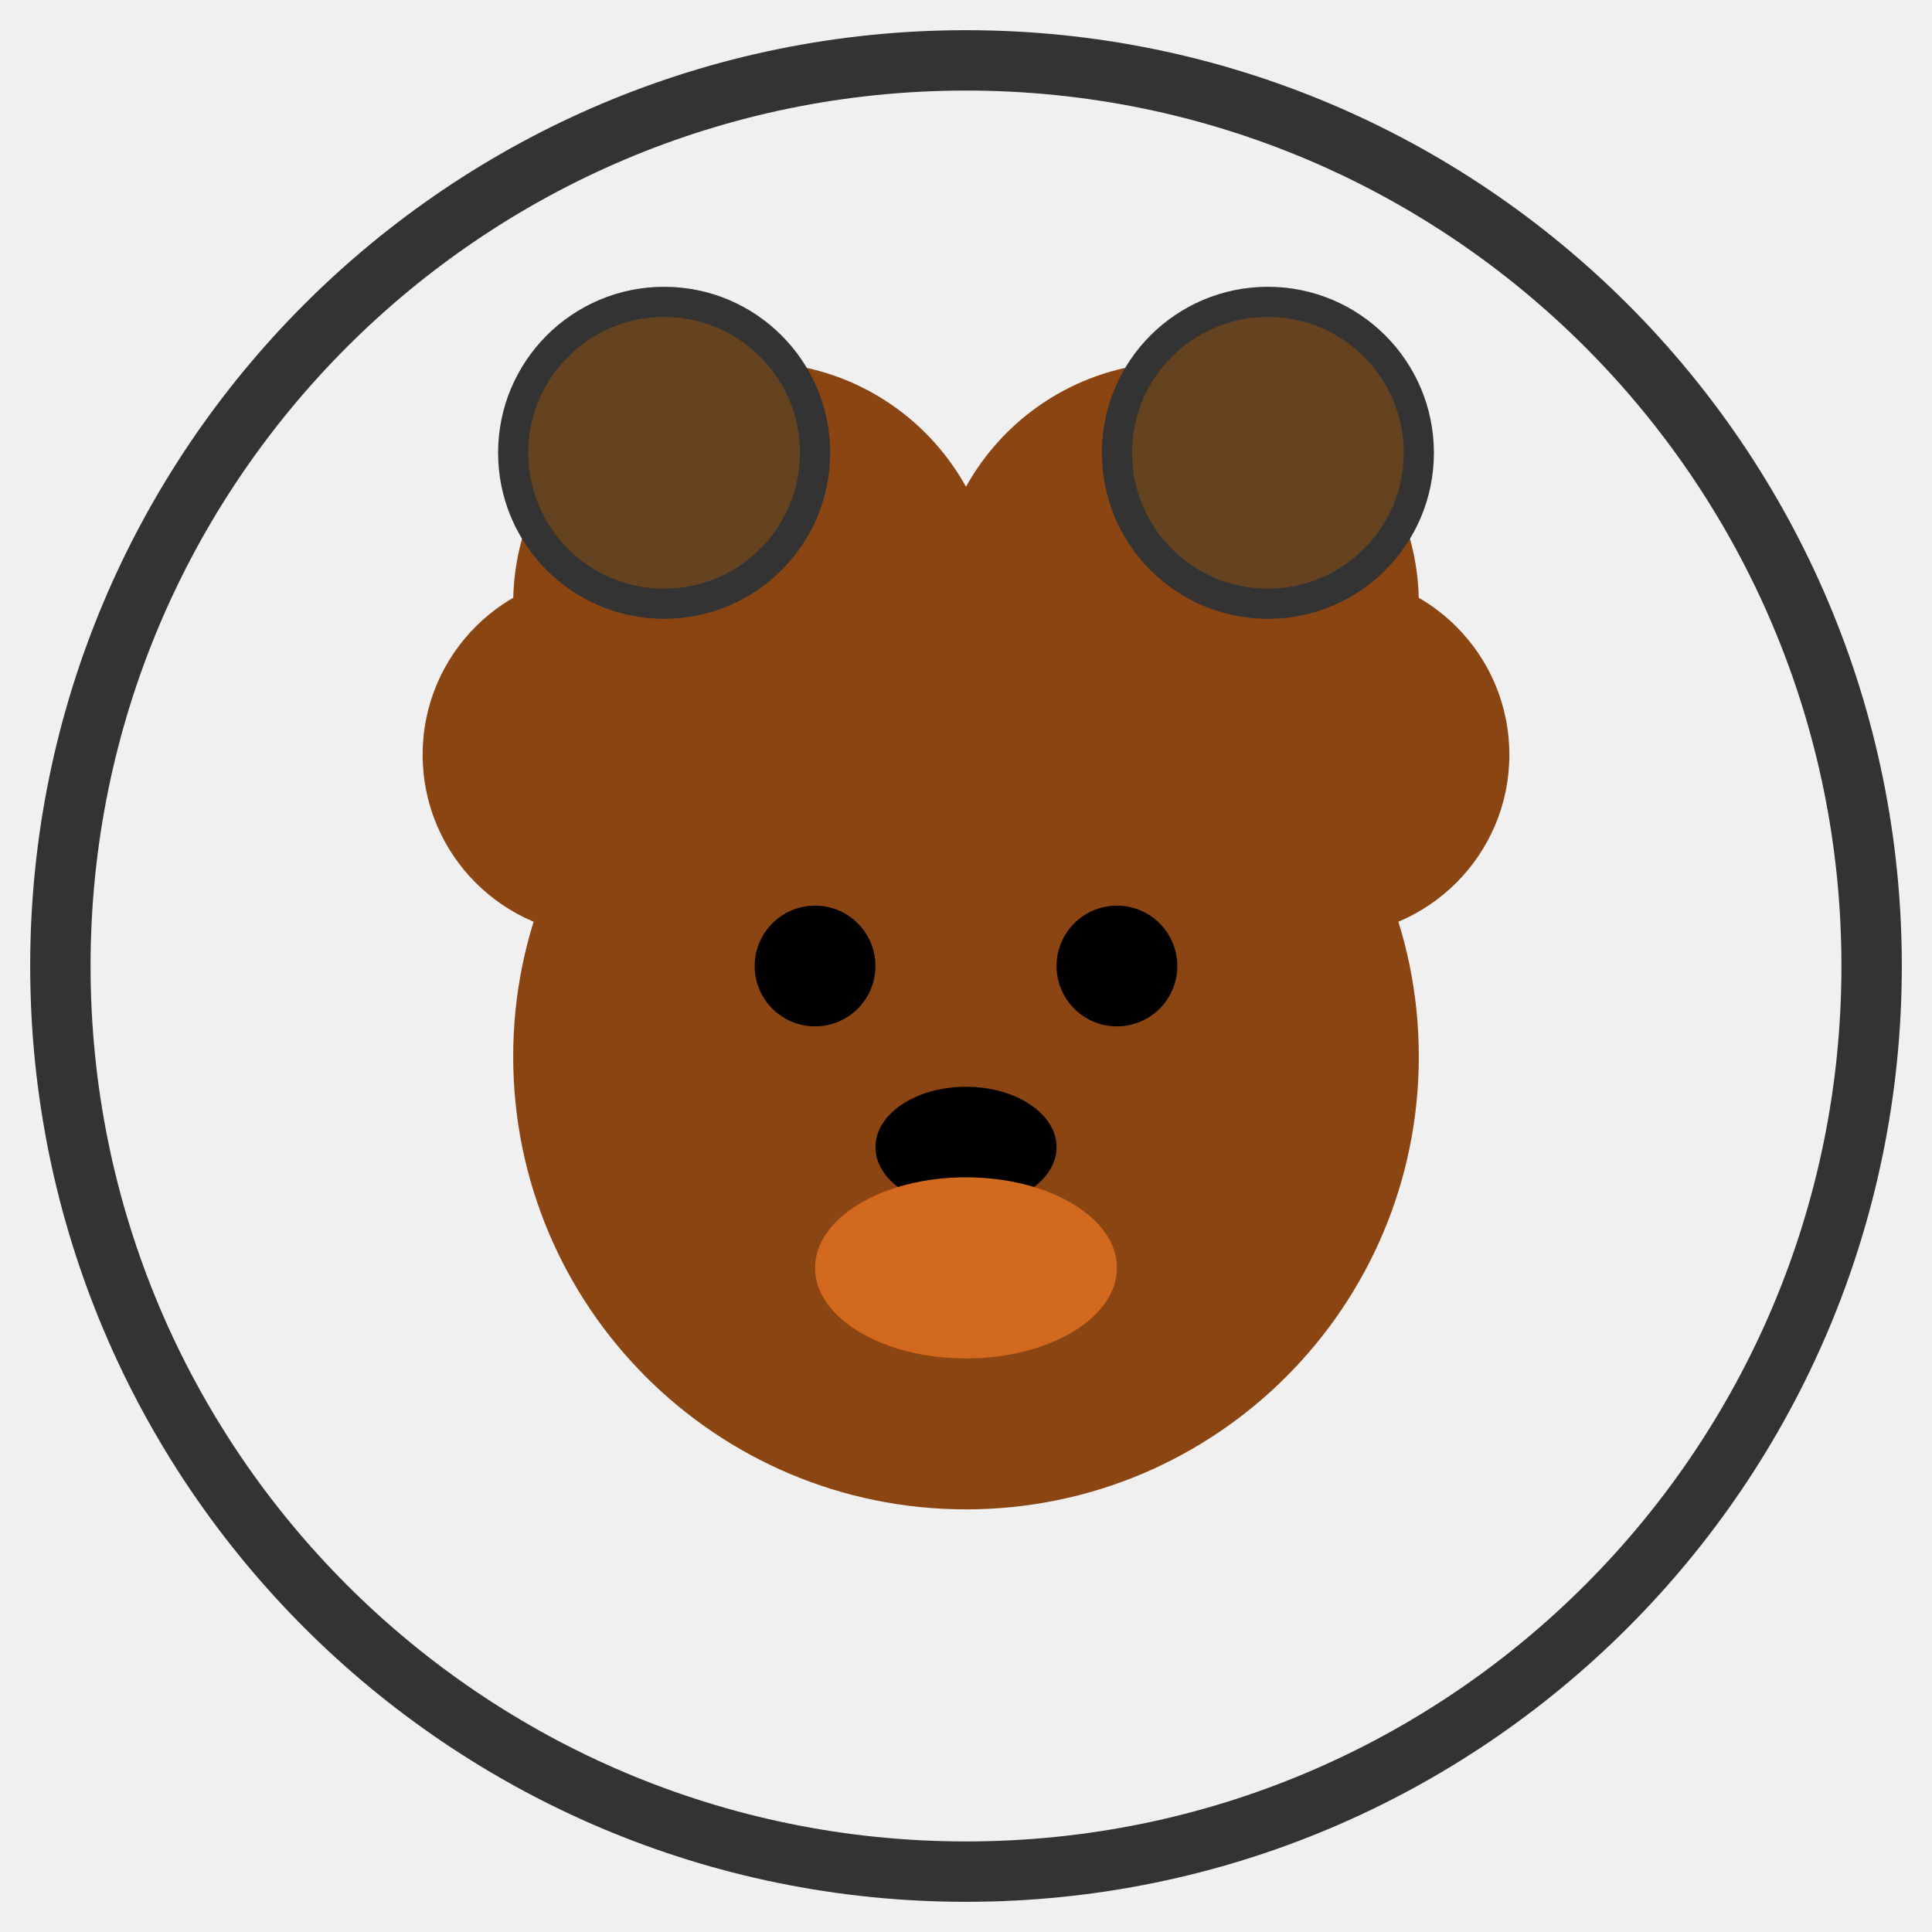
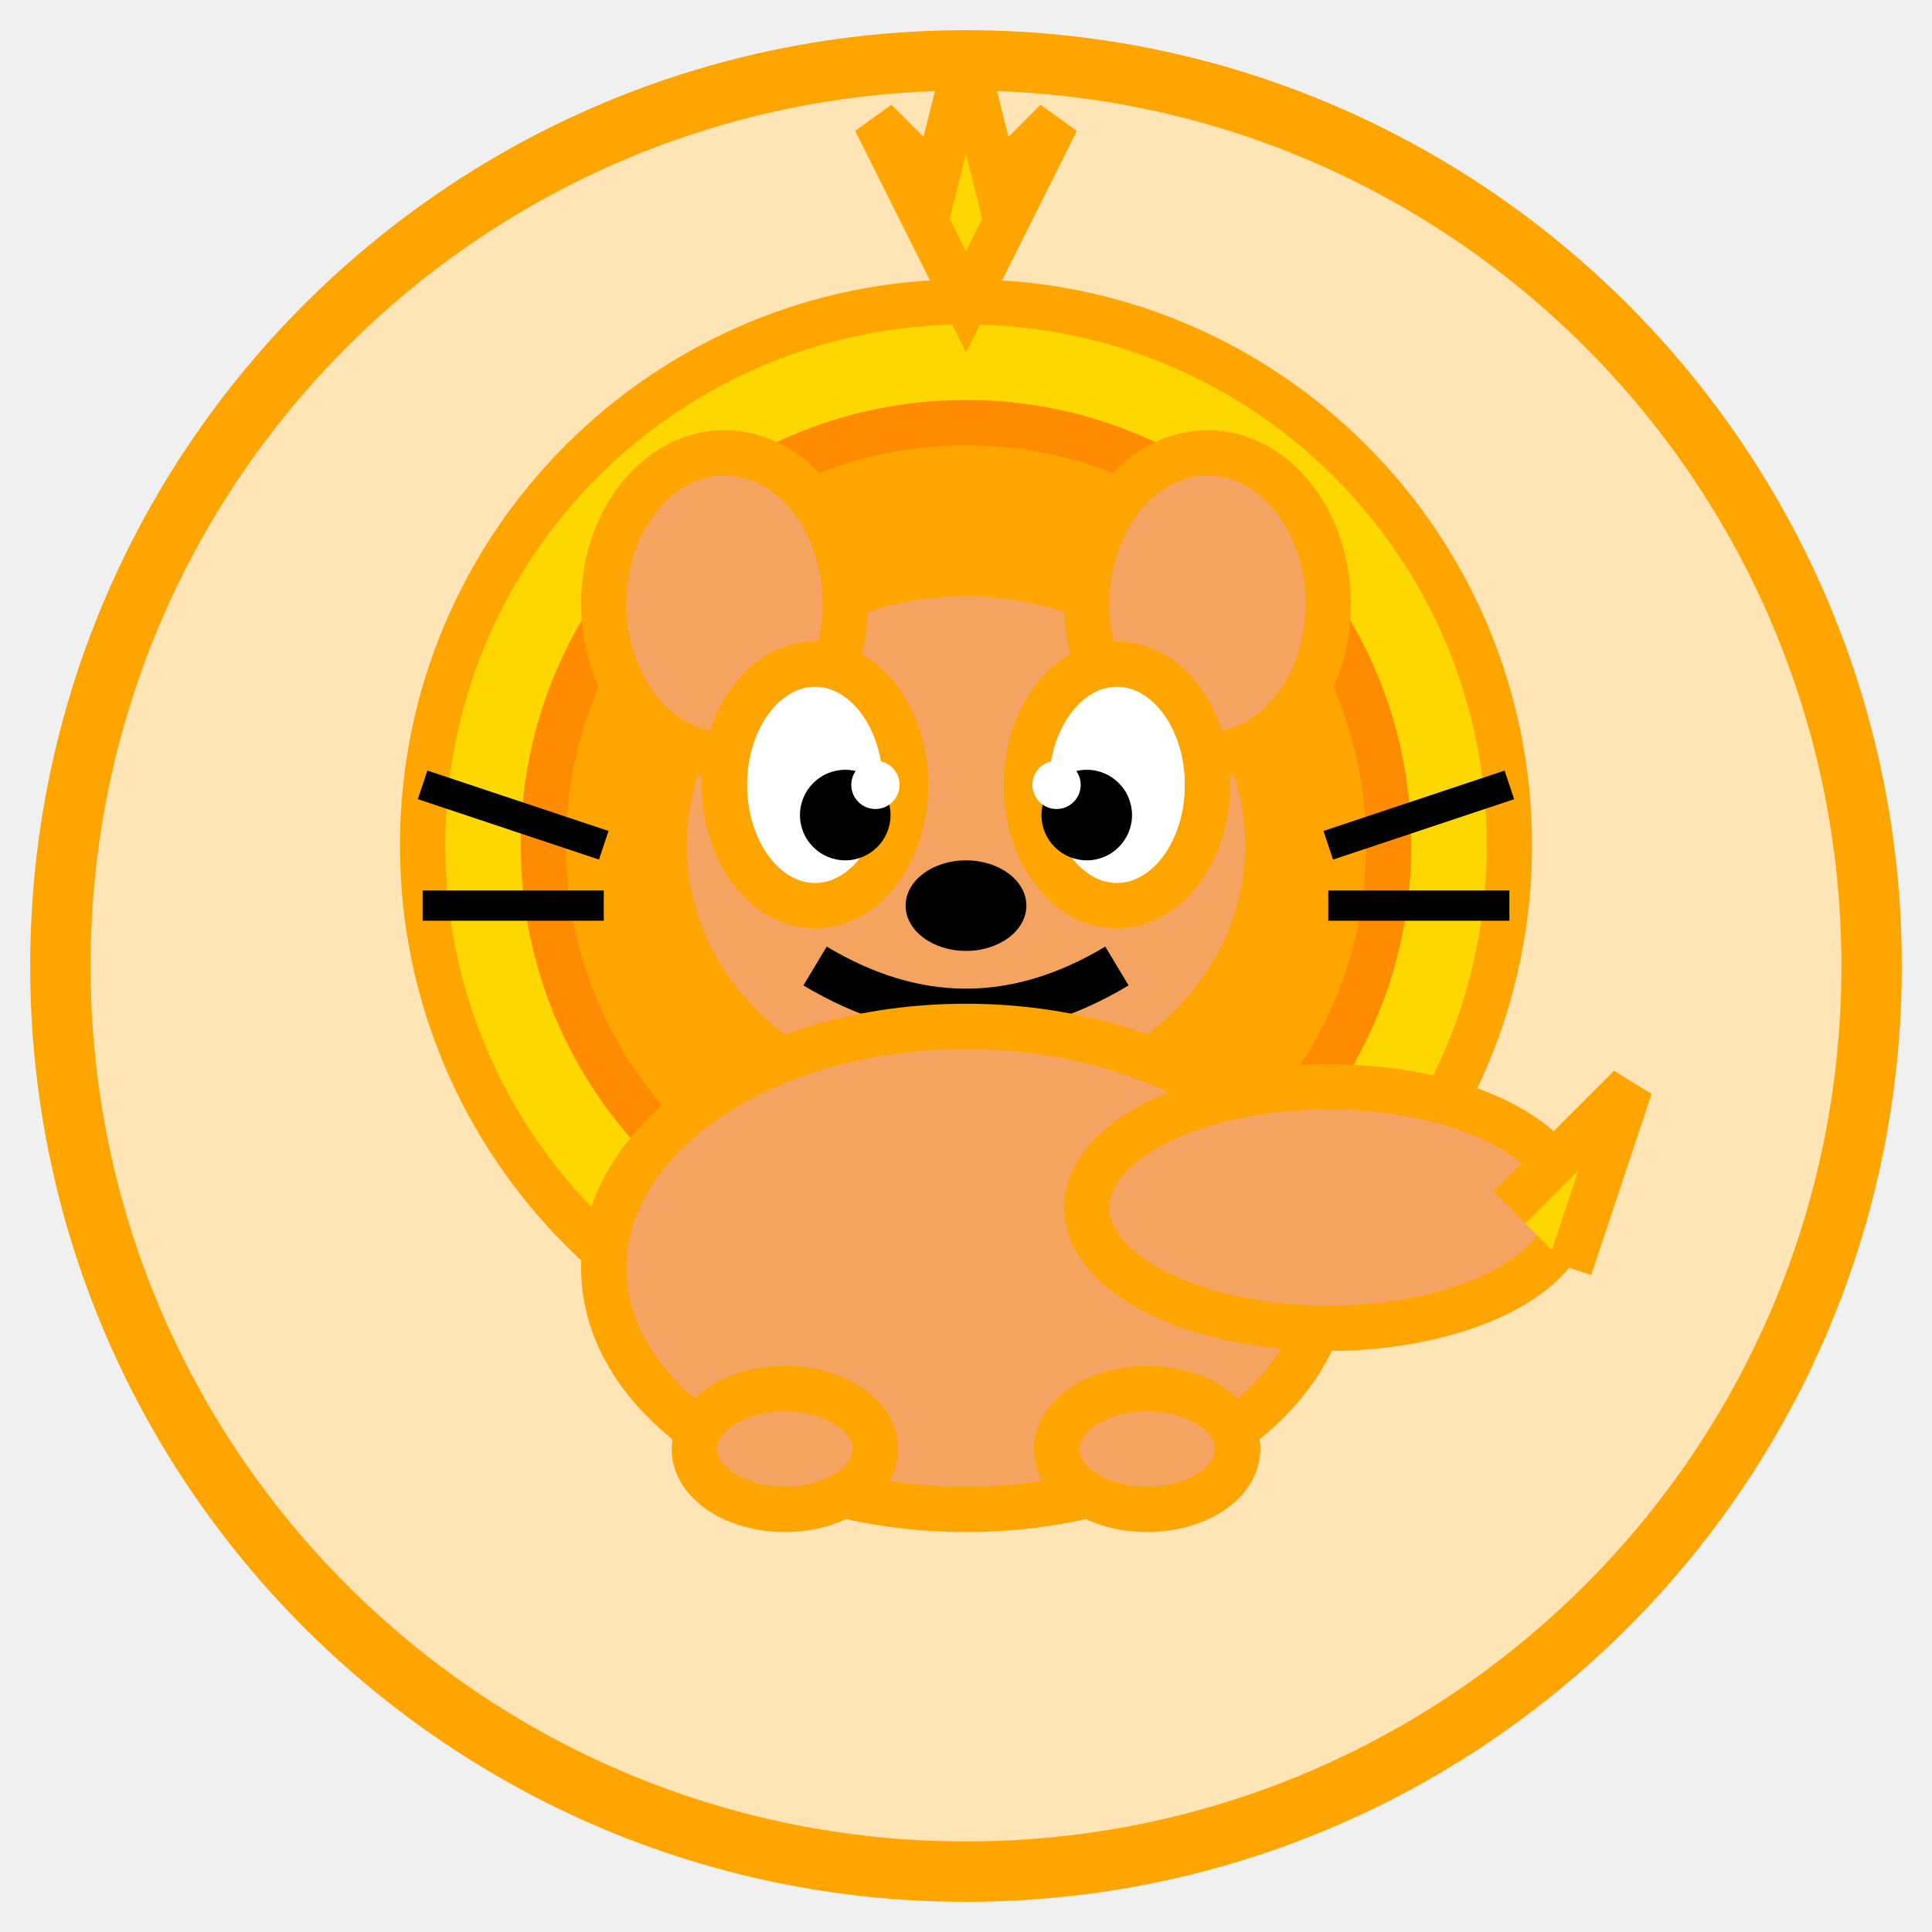
<svg xmlns="http://www.w3.org/2000/svg" width="64" height="64" viewBox="0 0 64 64" fill="none">
-   <circle cx="32" cy="32" r="30" fill="#F0F0F0" stroke="#333" stroke-width="2" />
-   <circle cx="32" cy="35" r="15" fill="#8B4513" />
-   <circle cx="25" cy="20" r="8" fill="#8B4513" />
-   <circle cx="39" cy="20" r="8" fill="#8B4513" />
-   <circle cx="20" cy="25" r="6" fill="#8B4513" />
-   <circle cx="44" cy="25" r="6" fill="#8B4513" />
-   <circle cx="22" cy="15" r="5" fill="#654321" stroke="#333" stroke-width="1" />
-   <circle cx="42" cy="15" r="5" fill="#654321" stroke="#333" stroke-width="1" />
-   <circle cx="27" cy="32" r="2" fill="#000" />
-   <circle cx="37" cy="32" r="2" fill="#000" />
-   <ellipse cx="32" cy="38" rx="3" ry="2" fill="#000" />
-   <ellipse cx="32" cy="42" rx="5" ry="3" fill="#D2691E" />
+   <circle cx="32" cy="32" r="30" fill="#FFE4B5" stroke="#FFA500" stroke-width="2" />
+   <circle cx="32" cy="28" r="18" fill="#FFD700" stroke="#FFA500" stroke-width="1.5" />
+   <circle cx="32" cy="28" r="14" fill="#FFA500" stroke="#FF8C00" stroke-width="1.5" />
+   <ellipse cx="32" cy="28" rx="10" ry="9" fill="#F4A460" stroke="#FFA500" stroke-width="1.5" />
+   <ellipse cx="24" cy="20" rx="4" ry="5" fill="#F4A460" stroke="#FFA500" stroke-width="1.5" />
+   <ellipse cx="40" cy="20" rx="4" ry="5" fill="#F4A460" stroke="#FFA500" stroke-width="1.5" />
+   <ellipse cx="27" cy="26" rx="3" ry="4" fill="#FFF" stroke="#FFA500" stroke-width="1.5" />
+   <ellipse cx="37" cy="26" rx="3" ry="4" fill="#FFF" stroke="#FFA500" stroke-width="1.5" />
+   <circle cx="28" cy="27" r="1.5" fill="#000" />
+   <circle cx="36" cy="27" r="1.5" fill="#000" />
+   <circle cx="29" cy="26" r="0.8" fill="#FFF" />
+   <circle cx="35" cy="26" r="0.8" fill="#FFF" />
+   <ellipse cx="32" cy="30" rx="2" ry="1.5" fill="#000" />
+   <path d="M 27 32 Q 32 35, 37 32" stroke="#000" stroke-width="1.5" fill="none" />
+   <path d="M 20 28 L 14 26" stroke="#000" stroke-width="1" />
+   <path d="M 20 30 L 14 30" stroke="#000" stroke-width="1" />
+   <path d="M 44 28 L 50 26" stroke="#000" stroke-width="1" />
+   <path d="M 44 30 L 50 30" stroke="#000" stroke-width="1" />
+   <ellipse cx="32" cy="42" rx="12" ry="8" fill="#F4A460" stroke="#FFA500" stroke-width="1.5" />
+   <ellipse cx="44" cy="40" rx="8" ry="4" fill="#F4A460" stroke="#FFA500" stroke-width="1.5" />
+   <path d="M 50 40 L 54 36 L 52 42" fill="#FFD700" stroke="#FFA500" stroke-width="1.5" />
+   <ellipse cx="26" cy="48" rx="3" ry="2" fill="#F4A460" stroke="#FFA500" stroke-width="1.5" />
+   <ellipse cx="38" cy="48" rx="3" ry="2" fill="#F4A460" stroke="#FFA500" stroke-width="1.5" />
+   <path d="M 32 10 L 30 6 L 31 8 L 29 4 L 31 6 L 32 2 L 33 6 L 35 4 L 33 8 L 34 6 L 32 10 Z" fill="#FFD700" stroke="#FFA500" stroke-width="1.5" />
</svg>
